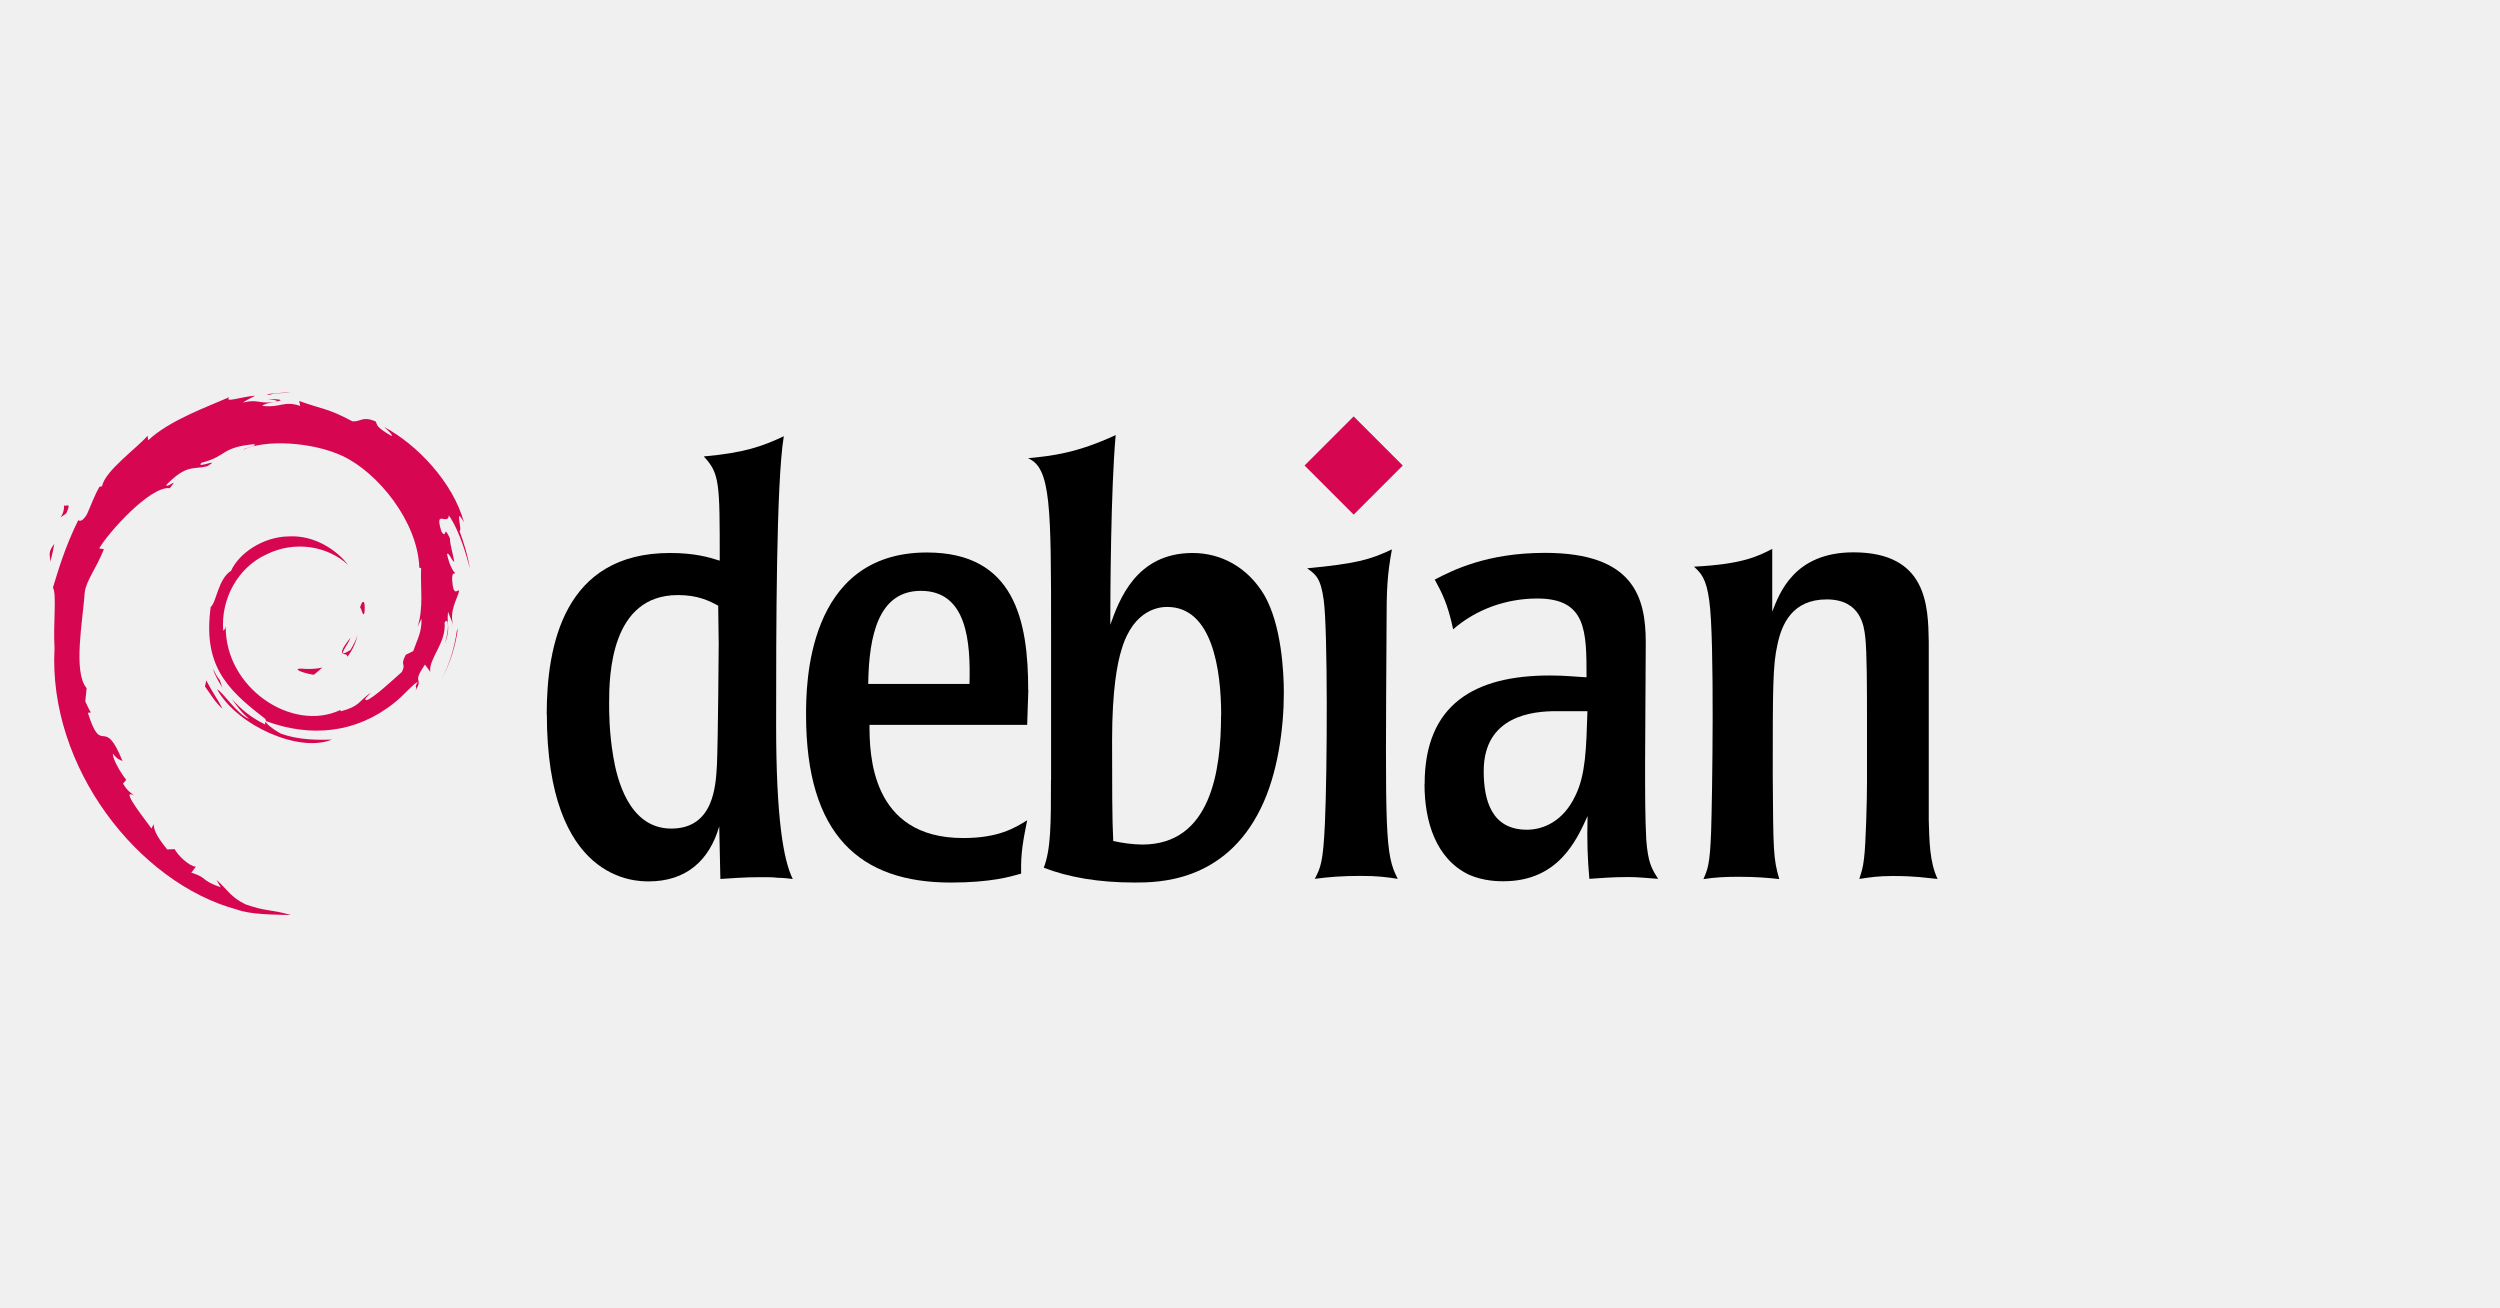
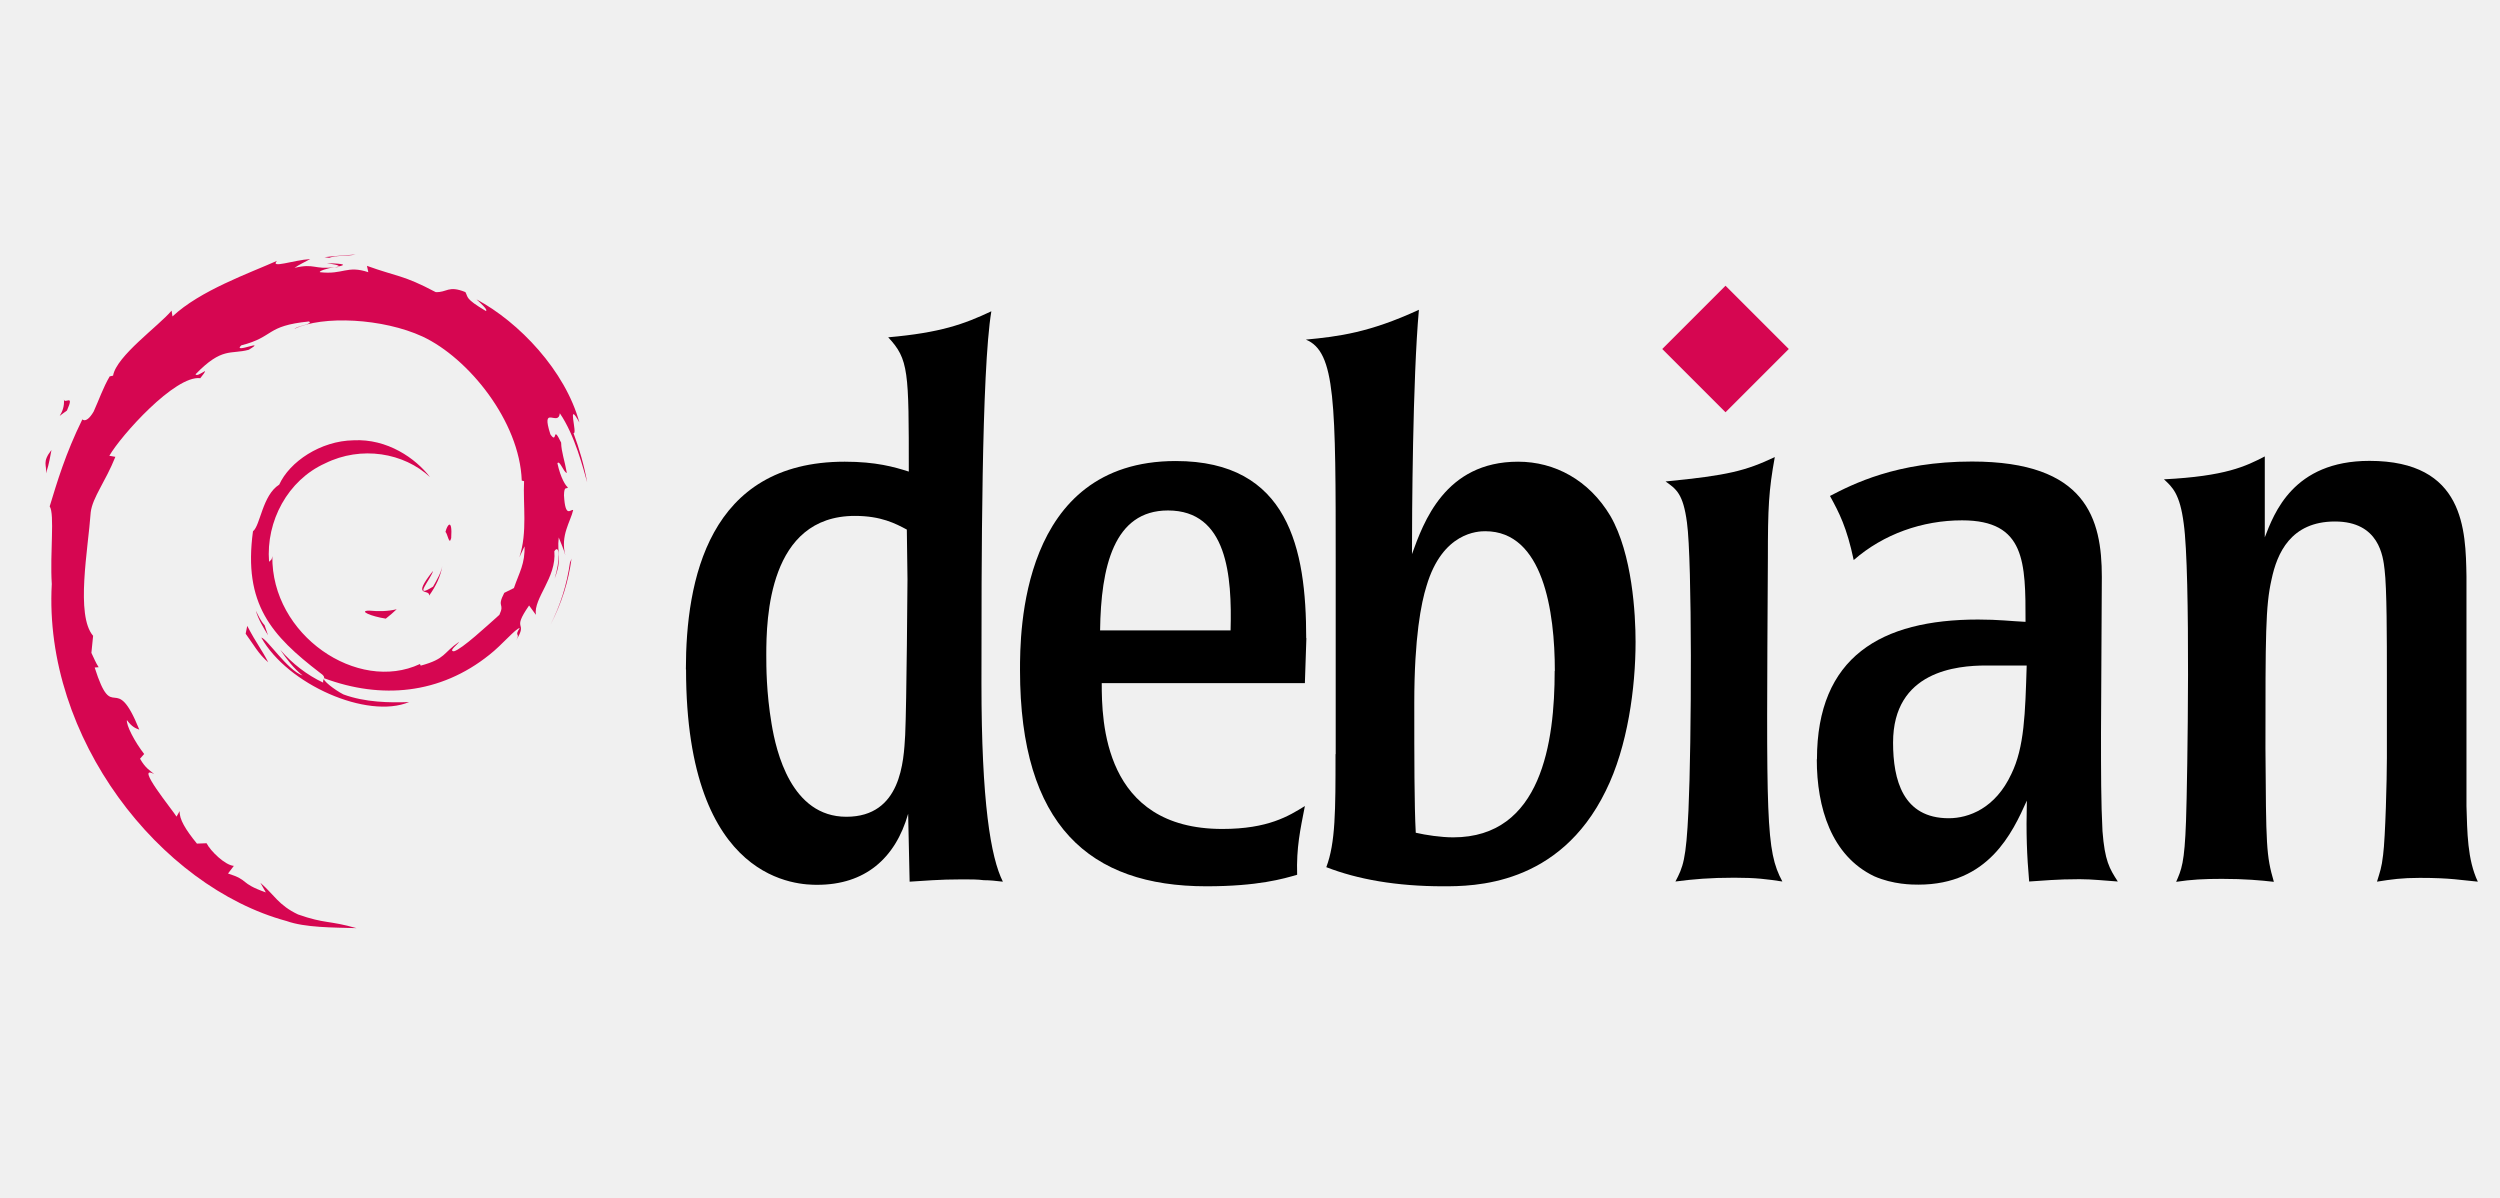
- <svg xmlns="http://www.w3.org/2000/svg" width="153" height="80" viewBox="0 0 153 80" fill="none">
-   <path d="M18.413 40.918C17.883 40.925 18.512 41.191 19.204 41.298C19.396 41.149 19.57 40.996 19.723 40.85C19.293 40.957 18.853 40.957 18.413 40.918Z" fill="#D60651" />
-   <path d="M21.26 40.208C21.576 39.771 21.807 39.295 21.888 38.802C21.817 39.154 21.626 39.459 21.448 39.778C20.458 40.403 21.356 39.409 21.448 39.029C20.383 40.371 21.303 39.835 21.264 40.212" fill="#D60651" />
-   <path d="M22.311 37.47C22.375 36.515 22.123 36.817 22.037 37.183C22.137 37.236 22.215 37.857 22.311 37.47Z" fill="#D60651" />
-   <path d="M16.399 24.412C16.683 24.462 17.01 24.501 16.964 24.568C17.276 24.501 17.344 24.437 16.399 24.412Z" fill="#D60651" />
-   <path d="M16.964 24.572L16.765 24.614L16.95 24.596L16.964 24.572Z" fill="#D60651" />
-   <path d="M25.794 37.833C25.826 38.692 25.542 39.107 25.29 39.846L24.832 40.073C24.455 40.801 24.871 40.535 24.601 41.117C24.015 41.639 22.822 42.746 22.442 42.849C22.162 42.842 22.63 42.519 22.691 42.395C21.906 42.935 22.062 43.205 20.862 43.531L20.827 43.453C17.869 44.845 13.761 42.086 13.815 38.326C13.783 38.564 13.726 38.504 13.659 38.6C13.506 36.665 14.553 34.719 16.318 33.924C18.043 33.068 20.067 33.419 21.303 34.573C20.625 33.682 19.272 32.741 17.671 32.827C16.101 32.851 14.631 33.849 14.141 34.932C13.339 35.436 13.243 36.885 12.895 37.147C12.423 40.613 13.783 42.107 16.08 43.872C16.442 44.117 16.183 44.152 16.229 44.337C15.466 43.978 14.766 43.439 14.191 42.778C14.496 43.226 14.827 43.659 15.253 44C14.532 43.755 13.57 42.257 13.289 42.196C14.528 44.419 18.324 46.094 20.312 45.26C19.392 45.296 18.224 45.278 17.191 44.898C16.758 44.674 16.169 44.213 16.272 44.128C18.984 45.139 21.782 44.895 24.129 43.013C24.725 42.548 25.378 41.756 25.567 41.745C25.283 42.171 25.616 41.951 25.396 42.328C25.989 41.369 25.137 41.937 26.01 40.673L26.334 41.117C26.213 40.322 27.324 39.352 27.21 38.095C27.466 37.712 27.494 38.511 27.225 39.395C27.601 38.411 27.324 38.255 27.42 37.442C27.523 37.715 27.661 38.003 27.732 38.291C27.487 37.343 27.981 36.693 28.105 36.139C27.985 36.086 27.729 36.558 27.669 35.436C27.679 34.95 27.803 35.181 27.853 35.06C27.757 35.003 27.509 34.63 27.356 33.916C27.466 33.746 27.651 34.353 27.803 34.378C27.707 33.81 27.541 33.373 27.534 32.937C27.093 32.017 27.377 33.061 27.022 32.542C26.554 31.083 27.409 32.205 27.47 31.541C28.18 32.571 28.584 34.165 28.769 34.822C28.627 34.016 28.4 33.238 28.119 32.482C28.336 32.575 27.771 30.828 28.4 31.982C27.729 29.518 25.531 27.21 23.511 26.131C23.756 26.358 24.068 26.642 23.958 26.684C22.953 26.088 23.128 26.038 22.985 25.786C22.165 25.452 22.112 25.814 21.572 25.786C20.028 24.966 19.73 25.055 18.31 24.54L18.373 24.842C17.351 24.501 17.18 24.97 16.076 24.842C16.009 24.788 16.431 24.65 16.779 24.6C15.789 24.732 15.835 24.405 14.869 24.636C15.107 24.469 15.359 24.359 15.615 24.217C14.809 24.267 13.691 24.686 14.035 24.302C12.721 24.888 10.382 25.712 9.071 26.944L9.029 26.667C8.429 27.387 6.409 28.822 6.249 29.756L6.089 29.791C5.777 30.32 5.574 30.92 5.326 31.463C4.917 32.159 4.726 31.733 4.786 31.84C3.984 33.469 3.582 34.84 3.238 35.965C3.483 36.331 3.245 38.177 3.337 39.654C2.933 46.947 8.457 54.03 14.493 55.663C15.377 55.979 16.694 55.968 17.812 56C16.492 55.624 16.321 55.801 15.036 55.35C14.109 54.914 13.903 54.413 13.247 53.845L13.506 54.303C12.217 53.845 12.757 53.739 11.709 53.405L11.986 53.043C11.567 53.011 10.879 52.34 10.69 51.967L10.232 51.985C9.682 51.306 9.391 50.82 9.412 50.44L9.263 50.703C9.096 50.415 7.243 48.161 8.205 48.686C8.028 48.523 7.79 48.42 7.53 47.951L7.726 47.728C7.264 47.131 6.874 46.368 6.906 46.116C7.151 46.45 7.325 46.51 7.495 46.57C6.327 43.673 6.259 46.41 5.375 43.62L5.564 43.606C5.422 43.389 5.333 43.155 5.219 42.924L5.301 42.114C4.459 41.142 5.066 37.978 5.187 36.246C5.272 35.539 5.89 34.79 6.359 33.611L6.071 33.562C6.618 32.606 9.196 29.727 10.392 29.876C10.971 29.148 10.278 29.876 10.165 29.692C11.436 28.378 11.834 28.761 12.693 28.527C13.616 27.977 11.898 28.74 12.338 28.317C13.935 27.909 13.47 27.391 15.554 27.181C15.775 27.306 15.043 27.373 14.862 27.536C16.194 26.883 19.076 27.032 20.951 27.899C23.124 28.914 25.563 31.914 25.663 34.74L25.773 34.769C25.716 35.891 25.943 37.19 25.549 38.383L25.815 37.819" fill="#D60651" />
-   <path d="M12.622 41.642L12.547 42.015C12.895 42.487 13.172 43.002 13.619 43.371C13.3 42.746 13.062 42.487 12.622 41.642Z" fill="#D60651" />
-   <path d="M13.445 41.61C13.261 41.404 13.151 41.159 13.03 40.914C13.147 41.344 13.389 41.713 13.609 42.09L13.445 41.607" fill="#D60651" />
-   <path d="M28.031 38.44L27.953 38.635C27.811 39.65 27.502 40.655 27.026 41.585C27.548 40.602 27.885 39.53 28.027 38.44" fill="#D60651" />
-   <path d="M16.506 24.16C16.865 24.028 17.387 24.089 17.77 24C17.273 24.043 16.779 24.067 16.293 24.128L16.509 24.156" fill="#D60651" />
-   <path d="M3.913 30.856C3.994 31.619 3.338 31.918 4.058 31.413C4.445 30.544 3.909 31.172 3.913 30.856Z" fill="#D60651" />
-   <path d="M3.064 34.396C3.231 33.884 3.259 33.579 3.323 33.284C2.865 33.87 3.11 33.998 3.064 34.396Z" fill="#D60651" />
-   <path d="M43.985 39.431C43.985 39.431 43.946 45.309 43.876 46.827C43.805 48.056 43.696 50.709 41.082 50.709C38.468 50.709 37.748 47.625 37.529 46.287C37.278 44.8 37.278 43.563 37.278 43.023C37.278 41.286 37.388 36.418 41.489 36.418C42.725 36.418 43.414 36.778 43.954 37.067L43.985 39.423V39.431ZM33.467 43.712C33.467 53.941 38.906 53.941 39.704 53.941C41.95 53.941 43.406 52.705 44.017 50.568L44.087 53.793C44.776 53.754 45.465 53.683 46.592 53.683C46.991 53.683 47.319 53.683 47.609 53.722C47.899 53.722 48.188 53.754 48.517 53.793C47.938 52.634 47.499 50.02 47.499 44.362C47.499 38.703 47.499 29.53 47.969 26.697C46.662 27.316 45.543 27.715 43.07 27.934C44.048 28.983 44.048 29.53 44.048 34.312C43.359 34.093 42.491 33.843 41.004 33.843C34.515 33.843 33.459 39.502 33.459 43.712" fill="black" />
-   <path d="M53.135 41.857C53.174 38.844 53.784 36.16 56.359 36.16C59.185 36.16 59.404 39.274 59.333 41.857H53.135ZM62.926 42.225C62.926 37.983 62.096 33.812 56.727 33.812C49.331 33.812 49.331 42.014 49.331 43.751C49.331 51.116 52.634 54.012 58.183 54.012C60.648 54.012 61.846 53.652 62.495 53.464C62.456 52.157 62.644 51.327 62.863 50.2C62.104 50.67 61.118 51.288 58.942 51.288C53.283 51.288 53.213 46.138 53.213 44.362H62.863L62.934 42.225" fill="black" />
-   <path d="M74.728 43.782C74.728 47.156 74.11 51.687 69.907 51.687C69.328 51.687 68.6 51.577 68.13 51.468C68.06 50.161 68.06 47.915 68.06 45.301C68.06 42.178 68.388 40.55 68.639 39.752C69.398 37.177 71.104 37.145 71.433 37.145C74.188 37.145 74.736 40.957 74.736 43.782H74.728ZM64.319 47.735C64.319 50.419 64.319 51.945 63.88 53.104C65.367 53.683 67.215 54.011 69.429 54.011C70.846 54.011 74.939 54.011 77.154 49.48C78.203 47.375 78.571 44.549 78.571 42.405C78.571 41.098 78.422 38.233 77.373 36.417C76.356 34.711 74.728 33.843 72.99 33.843C69.508 33.843 68.49 36.746 67.95 38.233C67.95 36.386 67.981 29.929 68.279 26.627C65.923 27.714 64.467 27.894 62.91 28.043C64.326 28.622 64.326 31.017 64.326 38.812V47.735" fill="black" />
-   <path d="M85.545 53.785C84.817 53.675 84.308 53.605 83.259 53.605C82.101 53.605 81.303 53.675 80.465 53.785C80.825 53.096 80.974 52.767 81.084 50.411C81.232 47.187 81.263 38.554 81.013 36.739C80.833 35.361 80.504 35.142 79.996 34.782C82.97 34.492 83.807 34.273 85.185 33.623C84.895 35.22 84.856 36.019 84.856 38.445C84.785 50.959 84.746 52.298 85.545 53.785Z" fill="black" />
-   <path d="M97.151 43.524C97.08 45.809 97.041 47.406 96.423 48.674C95.664 50.31 94.396 50.779 93.449 50.779C91.273 50.779 90.803 48.963 90.803 47.187C90.803 43.782 93.848 43.524 95.225 43.524H97.151ZM87.18 47.985C87.18 50.27 87.868 52.556 89.903 53.534C90.811 53.933 91.719 53.933 92.009 53.933C95.343 53.933 96.47 51.468 97.159 49.942C97.119 51.538 97.159 52.517 97.268 53.785C97.918 53.745 98.575 53.675 99.663 53.675C100.281 53.675 100.86 53.745 101.479 53.785C101.08 53.166 100.86 52.806 100.751 51.39C100.68 50.012 100.68 48.635 100.68 46.709L100.72 39.313C100.72 36.558 99.992 33.835 94.552 33.835C90.96 33.835 88.862 34.923 87.806 35.471C88.244 36.269 88.604 36.958 88.933 38.515C90.349 37.278 92.197 36.629 94.083 36.629C97.096 36.629 97.096 38.625 97.096 41.45C96.407 41.419 95.828 41.34 94.842 41.34C90.232 41.34 87.188 43.117 87.188 47.977" fill="black" />
-   <path d="M118.04 50.2C118.08 51.437 118.08 52.736 118.58 53.792C117.782 53.722 117.313 53.612 115.826 53.612C114.957 53.612 114.487 53.683 113.791 53.792C113.931 53.323 114.01 53.143 114.08 52.524C114.19 51.695 114.26 48.901 114.26 47.922V44.009C114.26 42.303 114.26 39.838 114.151 38.969C114.08 38.351 113.9 36.684 111.795 36.684C109.69 36.684 109.04 38.202 108.782 39.438C108.492 40.706 108.492 42.084 108.492 47.453C108.523 52.094 108.523 52.532 108.891 53.8C108.273 53.73 107.514 53.659 106.426 53.659C105.557 53.659 104.978 53.691 104.25 53.8C104.501 53.221 104.649 52.931 104.72 50.897C104.79 48.901 104.939 39.11 104.61 36.785C104.43 35.369 104.07 35.048 103.671 34.68C106.606 34.531 107.553 34.062 108.461 33.592V37.435C108.899 36.308 109.799 33.803 113.431 33.803C117.962 33.803 118.001 37.106 118.04 39.282V50.2Z" fill="black" />
-   <path d="M85.849 28.489L82.844 31.495L79.839 28.489L82.844 25.484L85.849 28.489Z" fill="#D60651" />
+ <svg xmlns="http://www.w3.org/2000/svg" width="167" height="80" viewBox="0 0 167 80" fill="none">
+   <g clip-path="url(#clip0_4450_18326)">
+     <path d="M24.658 40.79C23.914 40.8 24.798 41.175 25.771 41.325C26.041 41.115 26.286 40.9 26.5 40.696C25.896 40.845 25.277 40.845 24.658 40.79Z" fill="#D60651" />
+     <path d="M28.662 39.792C29.106 39.178 29.431 38.509 29.546 37.815C29.446 38.309 29.176 38.739 28.927 39.188C27.534 40.067 28.797 38.669 28.927 38.135C27.429 40.022 28.722 39.268 28.667 39.797" fill="#D60651" />
+     <path d="M30.14 35.943C30.23 34.6 29.875 35.024 29.756 35.538C29.895 35.613 30.005 36.487 30.14 35.943Z" fill="#D60651" />
+     <path d="M21.827 17.58C22.226 17.649 22.686 17.704 22.621 17.799C23.06 17.704 23.155 17.614 21.827 17.58Z" fill="#D60651" />
+     <path d="M22.621 17.804L22.342 17.864L22.601 17.839L22.621 17.804Z" fill="#D60651" />
+     <path d="M35.038 36.452C35.083 37.66 34.684 38.244 34.329 39.283L33.685 39.602C33.156 40.626 33.74 40.252 33.36 41.07C32.537 41.804 30.859 43.362 30.325 43.507C29.93 43.497 30.589 43.042 30.674 42.868C29.571 43.627 29.791 44.006 28.103 44.465L28.053 44.356C23.894 46.313 18.117 42.433 18.192 37.146C18.147 37.48 18.067 37.396 17.973 37.53C17.758 34.809 19.231 32.073 21.712 30.955C24.139 29.752 26.985 30.246 28.722 31.869C27.768 30.615 25.866 29.292 23.614 29.412C21.408 29.447 19.341 30.85 18.652 32.373C17.523 33.082 17.389 35.119 16.899 35.488C16.235 40.361 18.147 42.463 21.378 44.945C21.887 45.289 21.523 45.339 21.587 45.599C20.514 45.094 19.53 44.336 18.722 43.407C19.151 44.036 19.615 44.645 20.214 45.124C19.201 44.78 17.848 42.673 17.453 42.588C19.196 45.714 24.533 48.07 27.329 46.897C26.036 46.947 24.393 46.922 22.941 46.388C22.331 46.073 21.503 45.424 21.647 45.304C25.462 46.727 29.396 46.383 32.696 43.736C33.535 43.082 34.454 41.969 34.718 41.954C34.319 42.553 34.788 42.244 34.479 42.773C35.313 41.425 34.114 42.224 35.343 40.446L35.797 41.07C35.627 39.952 37.19 38.589 37.03 36.822C37.39 36.282 37.429 37.406 37.05 38.649C37.579 37.266 37.19 37.046 37.325 35.903C37.469 36.287 37.664 36.692 37.764 37.096C37.419 35.763 38.114 34.849 38.288 34.07C38.118 33.996 37.759 34.66 37.674 33.082C37.689 32.398 37.864 32.722 37.934 32.553C37.799 32.473 37.45 31.948 37.235 30.945C37.39 30.705 37.649 31.559 37.864 31.594C37.729 30.795 37.494 30.181 37.484 29.567C36.865 28.274 37.265 29.742 36.766 29.013C36.106 26.961 37.31 28.538 37.395 27.605C38.393 29.053 38.962 31.294 39.222 32.218C39.022 31.085 38.703 29.991 38.308 28.928C38.613 29.058 37.819 26.601 38.703 28.224C37.759 24.759 34.669 21.514 31.828 19.996C32.172 20.315 32.611 20.715 32.457 20.775C31.044 19.936 31.288 19.866 31.089 19.512C29.935 19.042 29.86 19.551 29.102 19.512C26.93 18.358 26.51 18.483 24.513 17.759L24.603 18.183C23.165 17.704 22.925 18.363 21.373 18.183C21.278 18.108 21.872 17.914 22.361 17.844C20.968 18.029 21.033 17.569 19.675 17.894C20.01 17.659 20.364 17.504 20.724 17.305C19.59 17.375 18.018 17.964 18.502 17.424C16.655 18.248 13.364 19.407 11.522 21.139L11.462 20.75C10.618 21.763 7.777 23.78 7.553 25.093L7.328 25.143C6.889 25.887 6.604 26.731 6.255 27.495C5.68 28.474 5.411 27.874 5.496 28.024C4.367 30.316 3.803 32.243 3.319 33.826C3.663 34.34 3.329 36.936 3.459 39.013C2.889 49.269 10.658 59.229 19.146 61.526C20.389 61.97 22.241 61.955 23.814 62C21.957 61.471 21.717 61.721 19.91 61.086C18.607 60.472 18.317 59.768 17.393 58.969L17.758 59.614C15.946 58.969 16.704 58.82 15.232 58.35L15.621 57.841C15.032 57.796 14.063 56.852 13.799 56.328L13.155 56.353C12.381 55.4 11.971 54.716 12.001 54.181L11.792 54.551C11.557 54.146 8.951 50.976 10.304 51.715C10.054 51.485 9.72 51.34 9.355 50.681L9.63 50.367C8.981 49.528 8.431 48.455 8.476 48.1C8.821 48.569 9.066 48.654 9.305 48.739C7.663 44.665 7.568 48.515 6.324 44.59L6.589 44.57C6.389 44.266 6.265 43.936 6.105 43.612L6.22 42.473C5.036 41.105 5.89 36.657 6.06 34.22C6.18 33.227 7.048 32.173 7.707 30.516L7.303 30.446C8.072 29.103 11.697 25.053 13.379 25.263C14.193 24.24 13.22 25.263 13.06 25.004C14.847 23.156 15.406 23.695 16.615 23.366C17.913 22.592 15.496 23.666 16.115 23.071C18.362 22.497 17.708 21.768 20.639 21.474C20.948 21.648 19.92 21.743 19.665 21.973C21.538 21.054 25.592 21.264 28.228 22.482C31.283 23.91 34.713 28.129 34.853 32.103L35.008 32.143C34.928 33.721 35.248 35.548 34.694 37.226L35.068 36.432" fill="#D60651" />
+     <path d="M16.515 41.809L16.41 42.333C16.899 42.997 17.288 43.721 17.918 44.241C17.468 43.362 17.134 42.997 16.515 41.809Z" fill="#D60651" />
+     <path d="M17.673 41.764C17.413 41.475 17.259 41.13 17.089 40.786C17.254 41.39 17.593 41.909 17.903 42.438L17.673 41.759" fill="#D60651" />
+     <path d="M38.184 37.306L38.074 37.581C37.874 39.008 37.44 40.421 36.771 41.73C37.505 40.346 37.979 38.839 38.179 37.306" fill="#D60651" />
+     <path d="M21.977 17.225C22.481 17.04 23.215 17.125 23.754 17C23.055 17.06 22.361 17.095 21.677 17.18L21.982 17.22" fill="#D60651" />
+     <path d="M4.268 26.641C4.382 27.715 3.459 28.134 4.472 27.425C5.016 26.202 4.263 27.086 4.268 26.641Z" fill="#D60651" />
+     <path d="M3.074 31.619C3.309 30.9 3.349 30.471 3.439 30.056C2.794 30.88 3.139 31.06 3.074 31.619Z" fill="#D60651" />
+     <path d="M60.62 38.7C60.62 38.7 60.565 46.965 60.466 49.101C60.367 50.828 60.213 54.56 56.537 54.56C52.861 54.56 51.848 50.223 51.54 48.341C51.188 46.25 51.188 44.511 51.188 43.752C51.188 41.308 51.342 34.462 57.109 34.462C58.848 34.462 59.816 34.969 60.576 35.376L60.62 38.689V38.7ZM45.828 44.72C45.828 59.105 53.477 59.105 54.599 59.105C57.758 59.105 59.805 57.366 60.664 54.361L60.763 58.896C61.731 58.841 62.7 58.742 64.285 58.742C64.846 58.742 65.308 58.742 65.716 58.797C66.123 58.797 66.53 58.841 66.992 58.896C66.178 57.267 65.561 53.591 65.561 45.634C65.561 37.676 65.561 24.777 66.222 20.793C64.384 21.662 62.81 22.224 59.332 22.532C60.708 24.007 60.708 24.777 60.708 31.502C59.739 31.194 58.518 30.841 56.426 30.841C47.303 30.841 45.817 38.799 45.817 44.72" fill="black" />
+     <path d="M73.486 42.112C73.541 37.874 74.399 34.099 78.02 34.099C81.994 34.099 82.302 38.48 82.203 42.112H73.486ZM87.254 42.629C87.254 36.664 86.088 30.797 78.538 30.797C68.137 30.797 68.137 42.332 68.137 44.775C68.137 55.132 72.781 59.204 80.585 59.204C84.052 59.204 85.736 58.698 86.649 58.434C86.594 56.596 86.858 55.429 87.166 53.844C86.099 54.504 84.712 55.374 81.652 55.374C73.695 55.374 73.596 48.132 73.596 45.633H87.166L87.266 42.629" fill="black" />
+     <path d="M103.852 44.819C103.852 49.562 102.982 55.935 97.072 55.935C96.257 55.935 95.234 55.781 94.573 55.627C94.474 53.789 94.474 50.63 94.474 46.954C94.474 42.562 94.937 40.273 95.289 39.151C96.356 35.529 98.756 35.486 99.218 35.486C103.092 35.486 103.863 40.846 103.863 44.819H103.852ZM89.213 50.377C89.213 54.152 89.213 56.298 88.597 57.927C90.688 58.741 93.286 59.204 96.4 59.204C98.393 59.204 104.149 59.204 107.263 52.831C108.738 49.87 109.256 45.897 109.256 42.882C109.256 41.044 109.046 37.015 107.572 34.462C106.141 32.063 103.852 30.841 101.408 30.841C96.51 30.841 95.08 34.924 94.32 37.015C94.32 34.418 94.364 25.338 94.783 20.693C91.47 22.223 89.423 22.476 87.232 22.686C89.225 23.5 89.225 26.868 89.225 37.83V50.377" fill="black" />
+     <path d="M119.062 58.885C118.039 58.73 117.323 58.631 115.849 58.631C114.22 58.631 113.097 58.73 111.919 58.885C112.426 57.916 112.635 57.454 112.789 54.141C112.998 49.606 113.042 37.467 112.69 34.913C112.437 32.976 111.974 32.668 111.259 32.162C115.441 31.755 116.619 31.447 118.556 30.533C118.149 32.778 118.094 33.901 118.094 37.313C117.995 54.911 117.94 56.793 119.062 58.885Z" fill="black" />
+     <path d="M135.383 44.456C135.284 47.669 135.229 49.915 134.36 51.698C133.292 53.998 131.509 54.658 130.177 54.658C127.118 54.658 126.457 52.105 126.457 49.606C126.457 44.819 130.739 44.456 132.676 44.456H135.383ZM121.362 50.729C121.362 53.943 122.33 57.157 125.192 58.532C126.468 59.094 127.745 59.094 128.152 59.094C132.841 59.094 134.426 55.627 135.394 53.481C135.339 55.726 135.394 57.102 135.548 58.885C136.462 58.83 137.386 58.73 138.916 58.73C139.786 58.73 140.6 58.83 141.47 58.885C140.908 58.015 140.6 57.509 140.446 55.517C140.347 53.58 140.347 51.642 140.347 48.935L140.402 38.534C140.402 34.66 139.378 30.83 131.729 30.83C126.678 30.83 123.728 32.36 122.242 33.13C122.858 34.253 123.365 35.221 123.827 37.412C125.819 35.673 128.416 34.759 131.069 34.759C135.306 34.759 135.306 37.566 135.306 41.539C134.338 41.495 133.523 41.385 132.137 41.385C125.654 41.385 121.373 43.883 121.373 50.718" fill="black" />
+     <path d="M164.76 53.844C164.815 55.583 164.815 57.41 165.519 58.895C164.396 58.796 163.736 58.642 161.645 58.642C160.423 58.642 159.763 58.741 158.783 58.895C158.981 58.235 159.091 57.982 159.191 57.112C159.345 55.946 159.444 52.017 159.444 50.641V45.138C159.444 42.739 159.444 39.272 159.29 38.05C159.191 37.18 158.937 34.836 155.977 34.836C153.016 34.836 152.103 36.971 151.739 38.71C151.332 40.493 151.332 42.43 151.332 49.98C151.376 56.507 151.376 57.123 151.894 58.906C151.024 58.807 149.956 58.708 148.427 58.708C147.205 58.708 146.391 58.752 145.367 58.906C145.719 58.092 145.928 57.685 146.027 54.823C146.126 52.017 146.335 38.248 145.873 34.979C145.62 32.987 145.114 32.536 144.552 32.019C148.68 31.809 150.011 31.149 151.288 30.489V35.893C151.905 34.308 153.17 30.786 158.277 30.786C164.65 30.786 164.705 35.431 164.76 38.49V53.844Z" fill="black" />
+     <path d="M119.491 23.313L115.265 27.539L111.038 23.313L115.265 19.087L119.491 23.313Z" fill="#D60651" />
+   </g>
+   <defs>
+     <clipPath id="clip0_4450_18326">
+       <rect width="167" height="80" fill="white" />
+     </clipPath>
+   </defs>
</svg>
